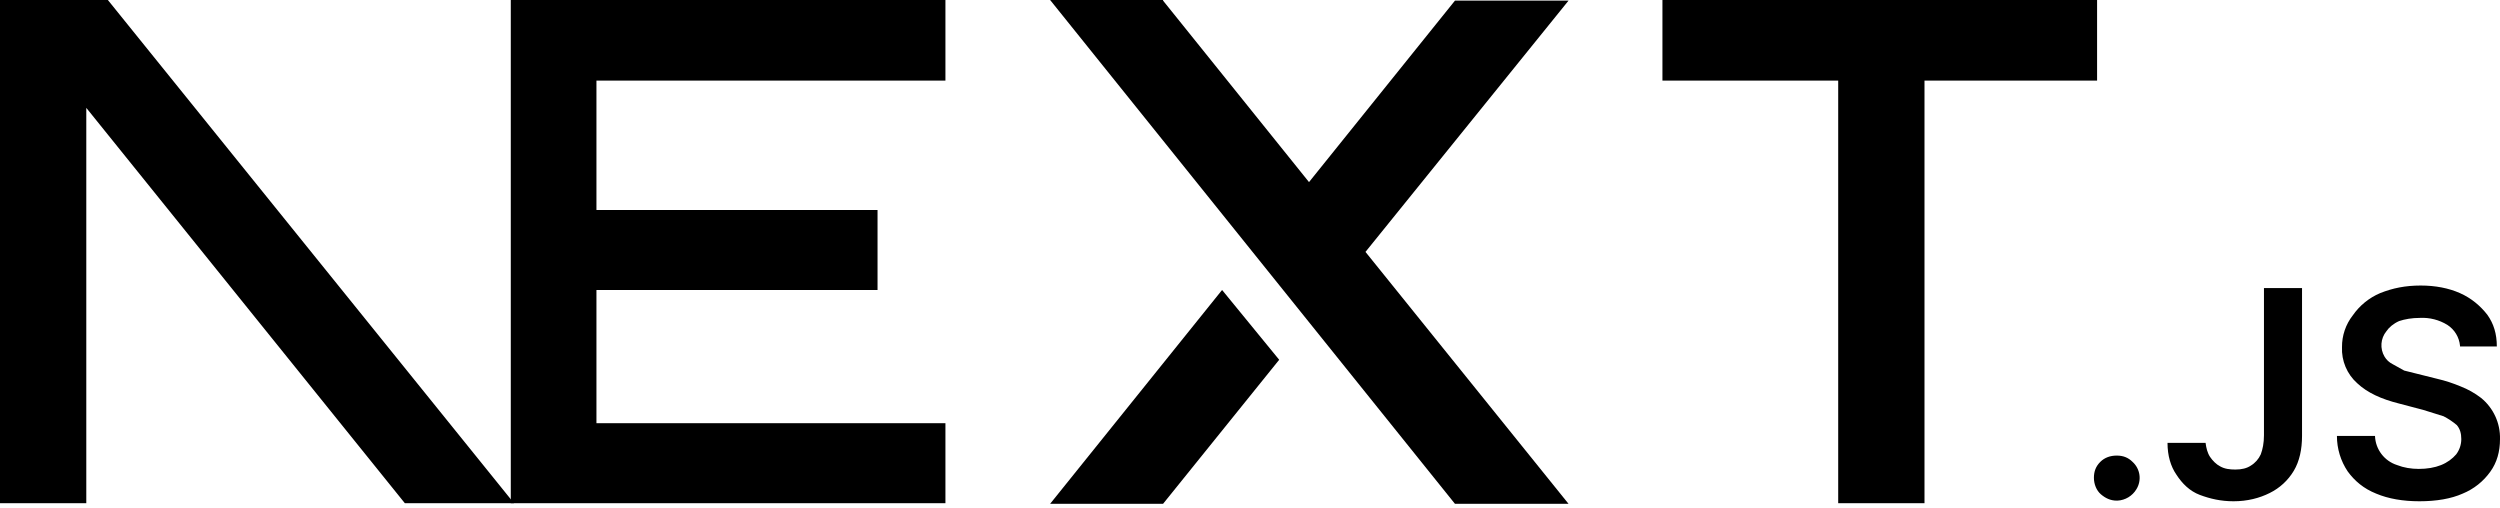
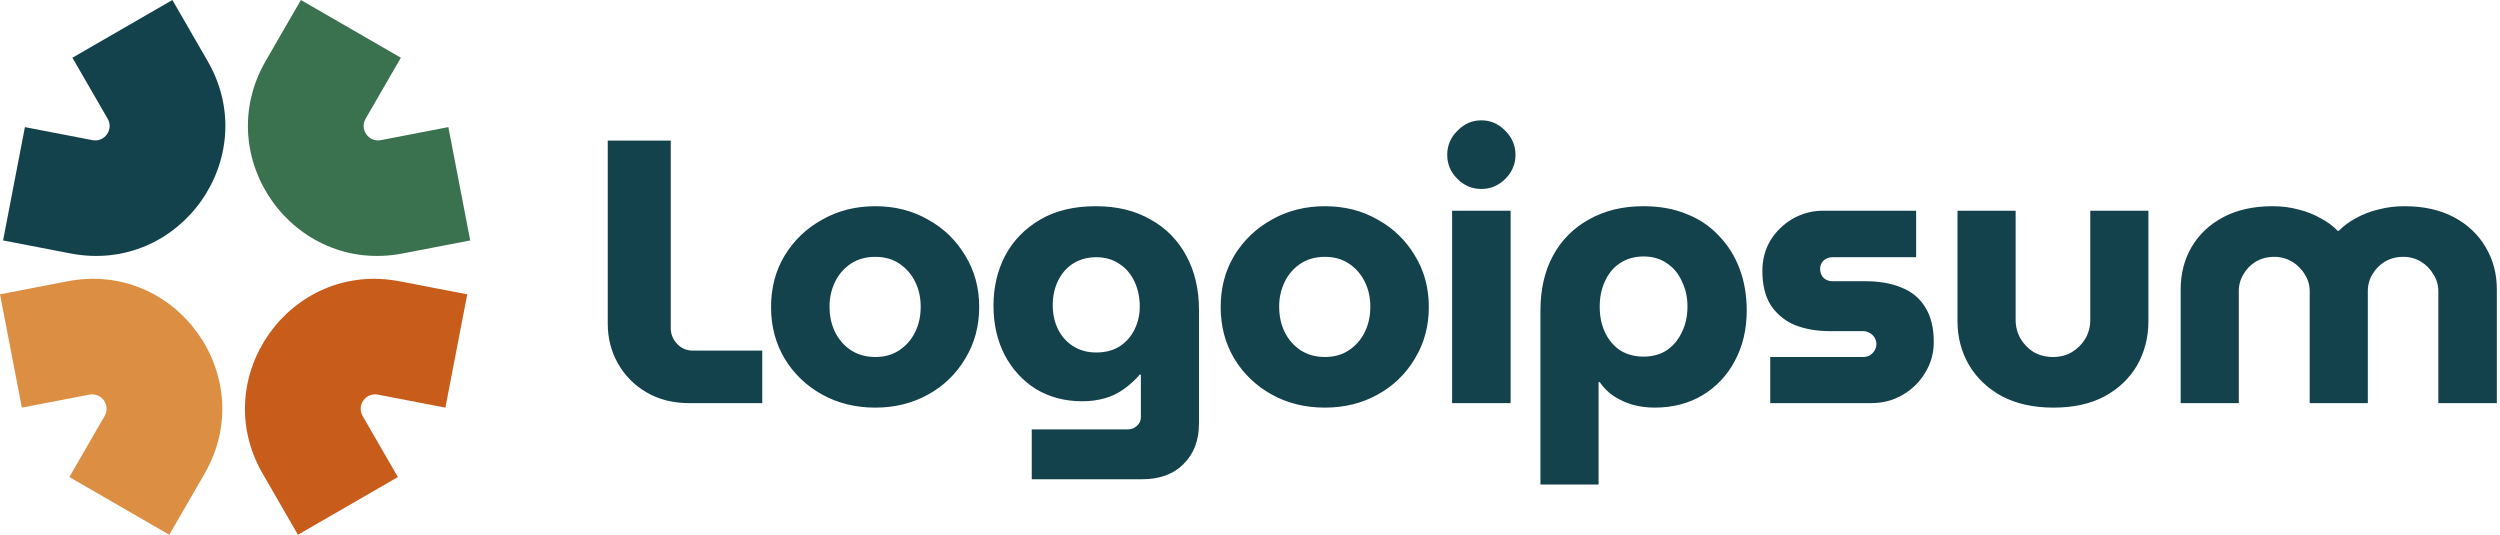
- <svg xmlns="http://www.w3.org/2000/svg" fill="none" viewBox="0 0 394 80">
-   <path fill="#000" d="M262 0h68.5v12.7h-27.2v66.6h-13.6V12.7H262V0ZM149 0v12.7H94v20.4h44.3v12.6H94v21h55v12.6H80.5V0h68.7zm34.3 0h-17.8l63.8 79.4h17.9l-32-39.7 32-39.6h-17.9l-23 28.6-23-28.6zm18.3 56.7-9-11-27.1 33.7h17.8l18.3-22.7z" />
-   <path fill="#000" d="M81 79.3 17 0H0v79.3h13.6V17l50.2 62.3H81Zm252.6-.4c-1 0-1.8-.4-2.5-1s-1.1-1.6-1.1-2.6.3-1.8 1-2.5 1.6-1 2.6-1 1.8.3 2.5 1a3.4 3.4 0 0 1 .6 4.3 3.7 3.7 0 0 1-3 1.8zm23.2-33.5h6v23.3c0 2.1-.4 4-1.3 5.5a9.1 9.1 0 0 1-3.8 3.5c-1.6.8-3.5 1.3-5.7 1.3-2 0-3.7-.4-5.3-1s-2.8-1.8-3.7-3.2c-.9-1.3-1.4-3-1.4-5h6c.1.8.3 1.6.7 2.2s1 1.2 1.6 1.5c.7.4 1.5.5 2.4.5 1 0 1.8-.2 2.4-.6a4 4 0 0 0 1.6-1.8c.3-.8.5-1.8.5-3V45.5zm30.9 9.1a4.4 4.4 0 0 0-2-3.3 7.5 7.5 0 0 0-4.3-1.1c-1.3 0-2.4.2-3.3.5-.9.4-1.6 1-2 1.6a3.5 3.5 0 0 0-.3 4c.3.5.7.9 1.3 1.2l1.8 1 2 .5 3.2.8c1.3.3 2.5.7 3.7 1.2a13 13 0 0 1 3.2 1.8 8.1 8.1 0 0 1 3 6.5c0 2-.5 3.7-1.5 5.1a10 10 0 0 1-4.4 3.5c-1.8.8-4.1 1.2-6.8 1.2-2.6 0-4.9-.4-6.8-1.2-2-.8-3.4-2-4.5-3.5a10 10 0 0 1-1.7-5.6h6a5 5 0 0 0 3.5 4.6c1 .4 2.2.6 3.4.6 1.3 0 2.5-.2 3.5-.6 1-.4 1.8-1 2.4-1.7a4 4 0 0 0 .8-2.4c0-.9-.2-1.6-.7-2.2a11 11 0 0 0-2.1-1.4l-3.2-1-3.8-1c-2.8-.7-5-1.7-6.6-3.2a7.2 7.2 0 0 1-2.4-5.7 8 8 0 0 1 1.7-5 10 10 0 0 1 4.3-3.5c2-.8 4-1.2 6.4-1.2 2.3 0 4.4.4 6.2 1.2 1.8.8 3.2 2 4.3 3.4 1 1.4 1.5 3 1.5 5h-5.8z" />
+ <svg xmlns="http://www.w3.org/2000/svg" width="187" height="40" fill="none" viewBox="0 0 187 40">
+   <path fill="#3A724F" fill-rule="evenodd" d="M19.87 4.567 22.507 0l7.476 4.317-2.636 4.566c-.463.801.23 1.775 1.138 1.6l5.052-.975 1.635 8.477-5.052.974c-8.172 1.576-14.411-7.184-10.25-14.392Z" clip-rule="evenodd" />
+   <path fill="#DC8E43" fill-rule="evenodd" d="M15.302 35.433 12.665 40l-7.477-4.316 2.637-4.567c.463-.801-.23-1.775-1.139-1.6l-5.051.974L0 22.015l5.052-.974c8.172-1.576 14.41 7.184 10.25 14.392Z" clip-rule="evenodd" />
+   <path fill="#14424C" fill-rule="evenodd" d="M15.53 4.567 12.894 0 5.417 4.317l2.637 4.566c.462.801-.23 1.775-1.139 1.6l-5.052-.975L.23 17.985l5.051.974c8.173 1.576 14.412-7.184 10.25-14.392Z" clip-rule="evenodd" />
+   <path fill="#C85D1B" fill-rule="evenodd" d="M19.65 35.433 22.285 40l7.477-4.316-2.637-4.567c-.462-.801.23-1.775 1.139-1.6l5.051.974 1.635-8.476-5.052-.974c-8.172-1.576-14.41 7.184-10.25 14.392Z" clip-rule="evenodd" />
+   <path fill="#14424C" d="M163.114 30.153v-8.5c0-1.178.271-2.235.813-3.17.561-.954 1.356-1.702 2.385-2.245 1.029-.542 2.254-.813 3.675-.813a7.23 7.23 0 0 1 1.964.252c.599.15 1.141.365 1.627.645.505.262.935.58 1.291.954h.056a5.5 5.5 0 0 1 1.29-.954 6.772 6.772 0 0 1 1.656-.645 7.541 7.541 0 0 1 1.992-.252c1.421 0 2.646.27 3.675.813 1.028.543 1.823 1.29 2.384 2.245.562.935.842 1.991.842 3.17v8.5h-4.377v-8.36c0-.467-.121-.888-.364-1.262a2.663 2.663 0 0 0-.926-.954 2.508 2.508 0 0 0-1.347-.365c-.505 0-.963.122-1.374.365a2.654 2.654 0 0 0-.926.954 2.4 2.4 0 0 0-.337 1.262v8.36h-4.348v-8.36c0-.467-.122-.888-.365-1.262a2.585 2.585 0 0 0-.954-.954 2.508 2.508 0 0 0-1.347-.365c-.505 0-.963.122-1.374.365a2.654 2.654 0 0 0-.926.954 2.41 2.41 0 0 0-.337 1.262v8.36h-4.348ZM153.603 30.49c-1.477 0-2.759-.28-3.843-.842-1.066-.58-1.889-1.356-2.469-2.328-.58-.991-.87-2.086-.87-3.283v-8.276h4.349v8.164c0 .505.121.973.364 1.403.243.411.571.748.982 1.01.43.243.917.365 1.459.365.524 0 .991-.122 1.403-.365.43-.262.767-.599 1.01-1.01.243-.43.365-.898.365-1.403v-8.164h4.348v8.276c0 1.197-.281 2.292-.842 3.283-.561.972-1.374 1.749-2.44 2.328-1.048.561-2.32.842-3.816.842ZM132.414 30.153v-3.45h6.93c.187 0 .355-.038.505-.113.149-.093.271-.215.364-.364a.93.93 0 0 0 0-.982.9.9 0 0 0-.364-.337.934.934 0 0 0-.505-.14h-2.525c-.936 0-1.787-.15-2.553-.449a4.052 4.052 0 0 1-1.796-1.459c-.43-.673-.645-1.543-.645-2.609 0-.823.196-1.571.589-2.244a4.76 4.76 0 0 1 1.655-1.628 4.568 4.568 0 0 1 2.329-.617h6.929v3.479h-6.256a.97.97 0 0 0-.673.253.841.841 0 0 0-.253.617c0 .262.085.486.253.673a.97.97 0 0 0 .673.253h2.469c1.047 0 1.945.159 2.693.476.767.3 1.356.786 1.768 1.46.43.673.645 1.542.645 2.608 0 .842-.215 1.609-.645 2.3a4.613 4.613 0 0 1-1.684 1.656c-.692.412-1.477.617-2.356.617h-7.547ZM122.94 15.425c1.216 0 2.291.196 3.226.589a6.41 6.41 0 0 1 2.413 1.627 6.993 6.993 0 0 1 1.543 2.469c.355.935.533 1.973.533 3.114 0 1.421-.299 2.684-.898 3.787a6.471 6.471 0 0 1-2.412 2.553c-1.029.617-2.226.926-3.591.926-.58 0-1.132-.075-1.656-.224a5.312 5.312 0 0 1-1.402-.646 3.9 3.9 0 0 1-1.038-1.038h-.085v7.66h-4.348V23.223c0-1.59.318-2.965.954-4.124a6.666 6.666 0 0 1 2.693-2.694c1.16-.654 2.516-.981 4.068-.981Zm0 3.759c-.673 0-1.262.168-1.767.505-.487.318-.861.767-1.123 1.347-.261.56-.392 1.197-.392 1.907 0 .711.131 1.347.392 1.908.262.561.636 1.01 1.123 1.347.505.318 1.094.477 1.767.477.673 0 1.253-.16 1.739-.477a3.297 3.297 0 0 0 1.123-1.347c.28-.561.42-1.197.42-1.908 0-.71-.14-1.346-.42-1.907-.262-.58-.636-1.03-1.123-1.347-.486-.337-1.066-.505-1.739-.505ZM108.617 30.153V15.761h4.377v14.392h-4.377Zm2.188-16.019c-.692 0-1.29-.252-1.795-.757-.505-.505-.758-1.104-.758-1.796s.253-1.29.758-1.795c.505-.524 1.103-.786 1.795-.786s1.291.262 1.796.786c.505.505.757 1.103.757 1.795s-.252 1.29-.757 1.796c-.505.505-1.104.757-1.796.757ZM99.105 30.49c-1.477 0-2.805-.327-3.984-.982a7.462 7.462 0 0 1-2.805-2.693c-.673-1.141-1.01-2.422-1.01-3.844 0-1.44.337-2.721 1.01-3.843a7.462 7.462 0 0 1 2.805-2.693c1.179-.674 2.507-1.01 3.984-1.01 1.478 0 2.796.336 3.956 1.01a7.25 7.25 0 0 1 2.777 2.693c.692 1.122 1.038 2.403 1.038 3.843 0 1.422-.346 2.703-1.038 3.844a7.25 7.25 0 0 1-2.777 2.693c-1.178.655-2.497.982-3.956.982Zm0-3.787c.692 0 1.291-.169 1.796-.505a3.424 3.424 0 0 0 1.178-1.347c.281-.561.421-1.197.421-1.908 0-.692-.14-1.318-.421-1.88a3.423 3.423 0 0 0-1.178-1.346c-.505-.337-1.104-.505-1.796-.505s-1.3.168-1.823.505a3.428 3.428 0 0 0-1.179 1.347 4.144 4.144 0 0 0-.42 1.88c0 .71.14 1.346.42 1.907a3.43 3.43 0 0 0 1.179 1.347c.523.336 1.131.505 1.823.505ZM77.174 35.849v-3.732h7.181c.281 0 .515-.093.702-.28a.83.83 0 0 0 .28-.646v-3.17h-.084a6.59 6.59 0 0 1-1.206 1.094c-.412.3-.88.524-1.403.674a6.023 6.023 0 0 1-1.711.224c-1.272 0-2.413-.3-3.423-.898-.991-.617-1.777-1.468-2.357-2.553-.56-1.084-.841-2.319-.841-3.703 0-1.365.29-2.609.87-3.731.598-1.122 1.468-2.02 2.609-2.693 1.14-.674 2.534-1.01 4.18-1.01 1.571 0 2.927.327 4.068.982a6.624 6.624 0 0 1 2.693 2.72c.636 1.16.954 2.526.954 4.097v8.416c0 1.29-.383 2.31-1.15 3.058-.748.767-1.786 1.15-3.114 1.15h-8.248Zm4.825-9.483c.673 0 1.253-.15 1.74-.449a3.18 3.18 0 0 0 1.121-1.262 3.834 3.834 0 0 0 .393-1.74c0-.673-.13-1.29-.392-1.851-.262-.561-.636-1.001-1.123-1.319-.486-.337-1.066-.505-1.74-.505-.654 0-1.234.159-1.739.477-.486.318-.86.748-1.122 1.29-.261.543-.392 1.15-.392 1.824 0 .655.13 1.253.392 1.796.262.523.636.944 1.123 1.262.504.318 1.084.477 1.739.477ZM65.473 30.49c-1.477 0-2.805-.327-3.983-.982a7.46 7.46 0 0 1-2.806-2.693c-.673-1.141-1.01-2.422-1.01-3.844 0-1.44.337-2.721 1.01-3.843a7.46 7.46 0 0 1 2.806-2.693c1.178-.674 2.506-1.01 3.983-1.01 1.478 0 2.796.336 3.956 1.01a7.252 7.252 0 0 1 2.777 2.693c.692 1.122 1.038 2.403 1.038 3.843 0 1.422-.346 2.703-1.038 3.844a7.252 7.252 0 0 1-2.777 2.693c-1.178.655-2.497.982-3.956.982Zm0-3.787c.692 0 1.29-.169 1.796-.505a3.43 3.43 0 0 0 1.178-1.347c.28-.561.42-1.197.42-1.908 0-.692-.14-1.318-.42-1.88a3.429 3.429 0 0 0-1.178-1.346c-.505-.337-1.104-.505-1.796-.505s-1.3.168-1.823.505a3.428 3.428 0 0 0-1.179 1.347 4.145 4.145 0 0 0-.42 1.88c0 .71.14 1.346.42 1.907a3.43 3.43 0 0 0 1.179 1.347c.523.336 1.131.505 1.823.505ZM51.547 30.153c-1.216 0-2.282-.27-3.198-.813a5.763 5.763 0 0 1-2.132-2.16c-.505-.898-.758-1.89-.758-2.974V10.515h4.713v14.027c0 .45.16.842.477 1.179.318.336.71.505 1.178.505h5.19v3.927h-5.47Z" />
</svg>
